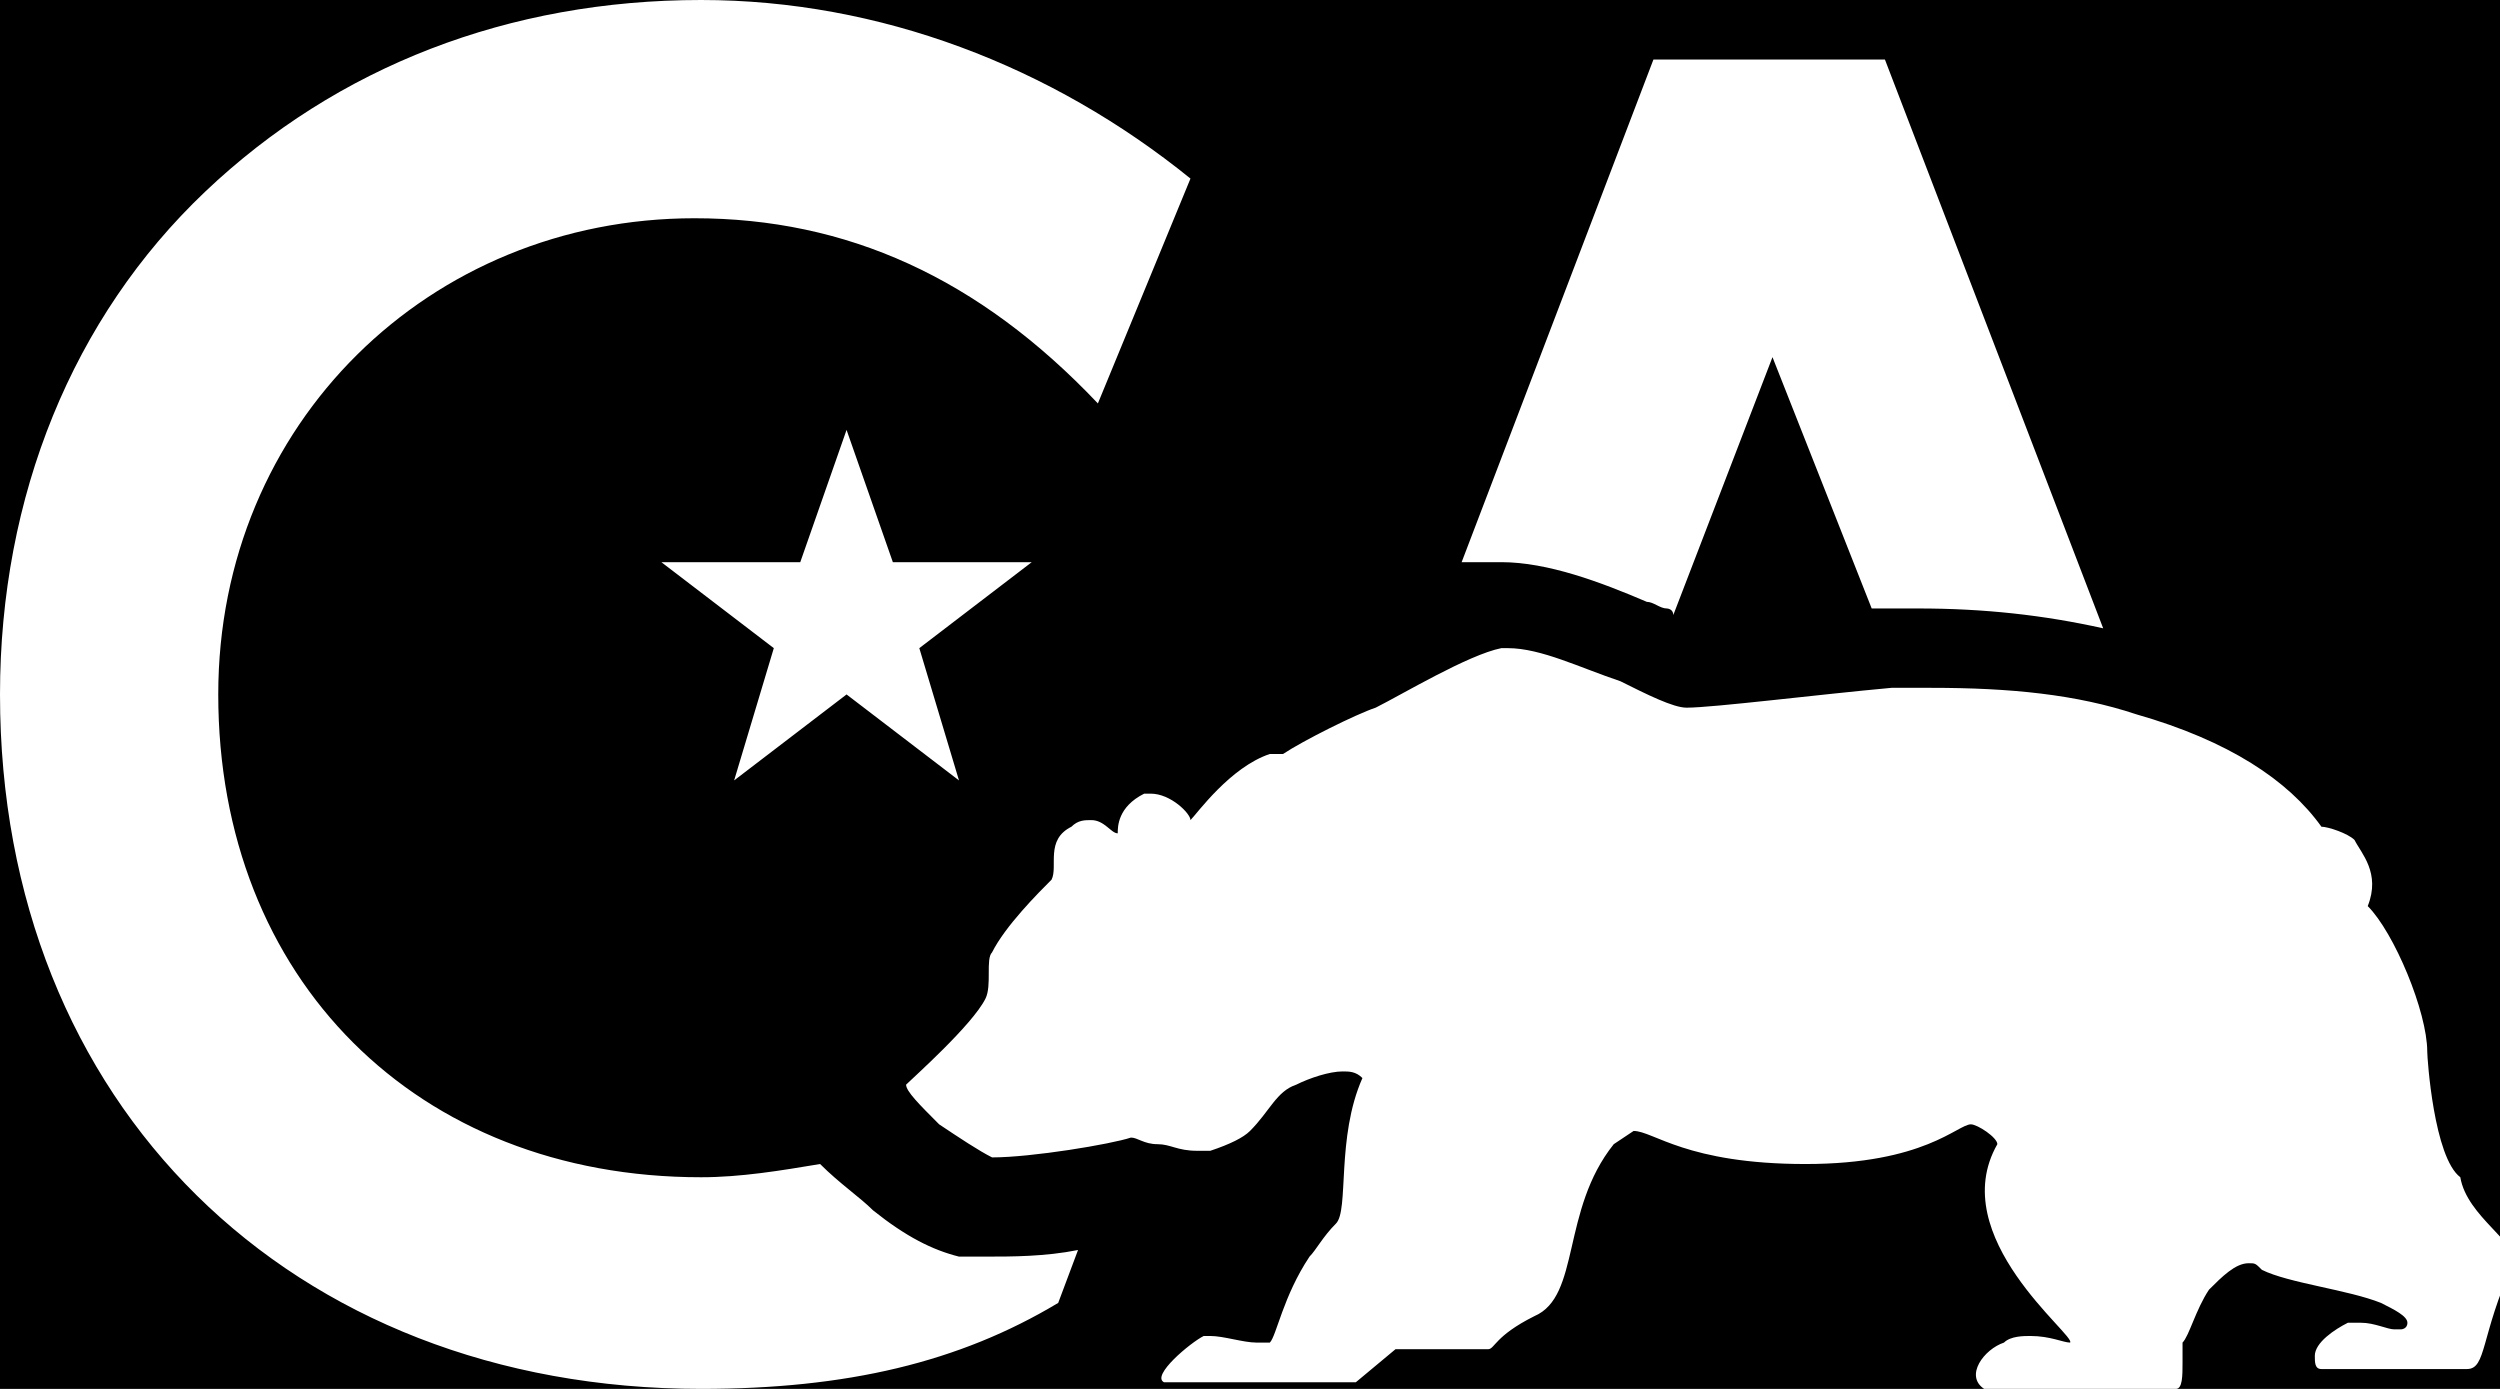
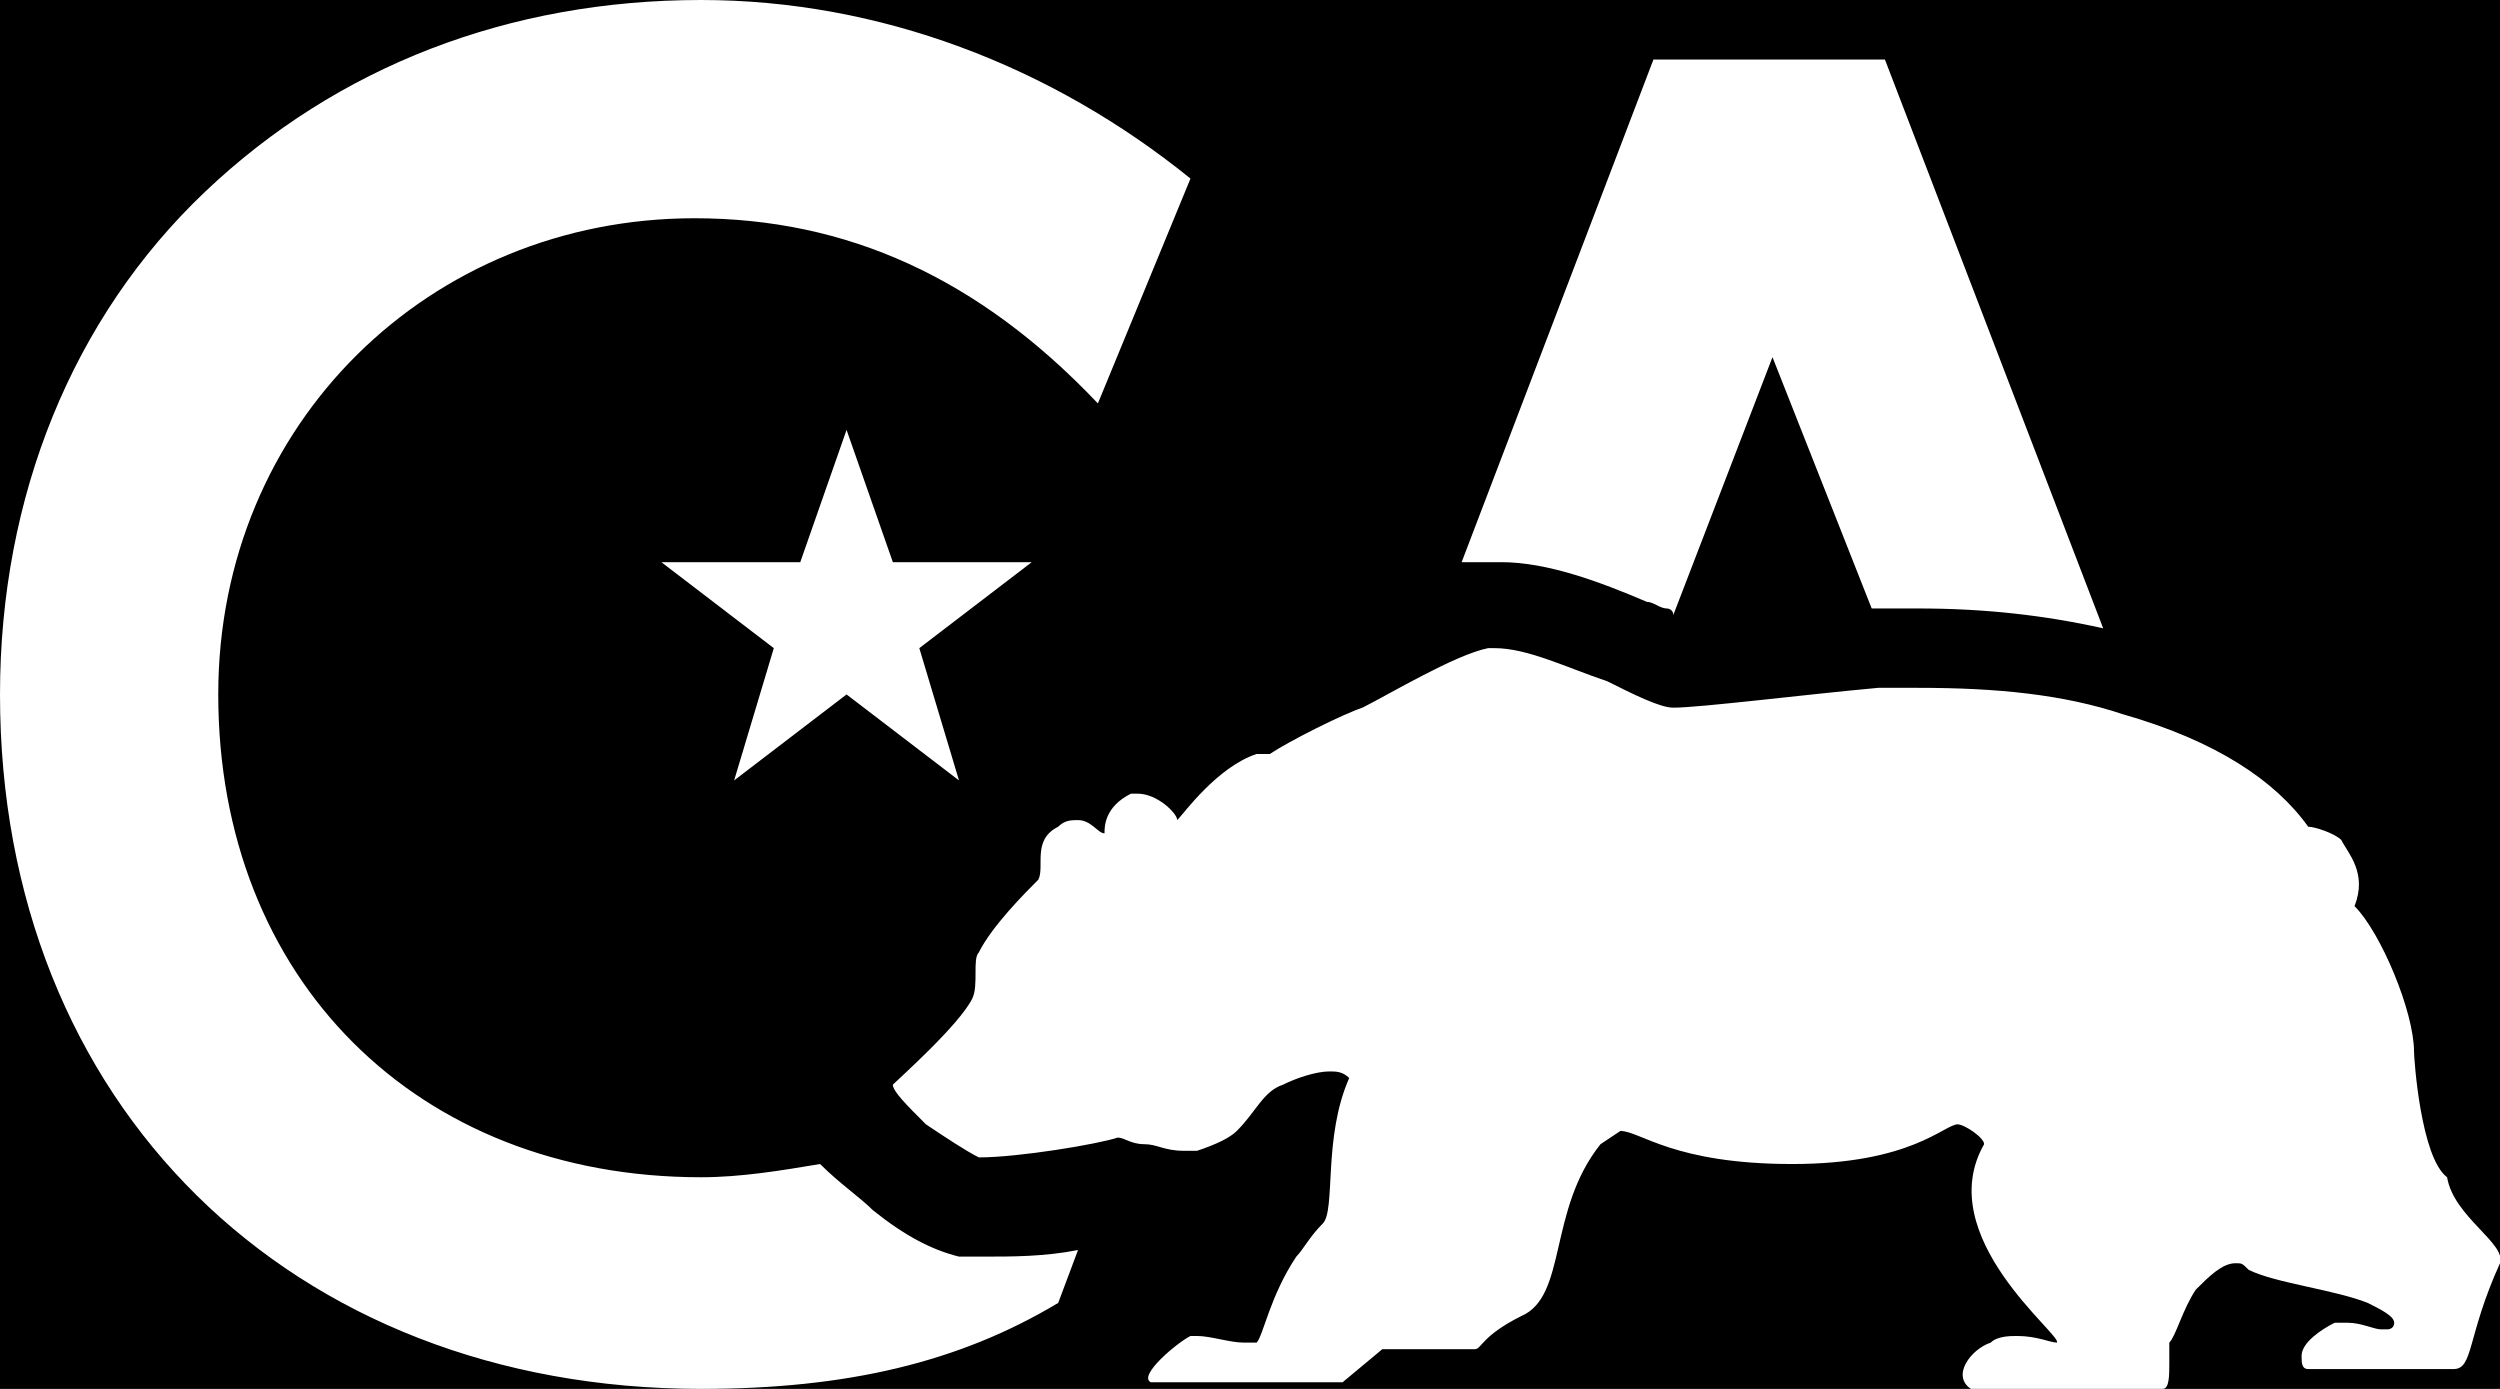
<svg xmlns="http://www.w3.org/2000/svg" viewBox="0 15 378 210">
-   <path fill="#000" d=" m0 15 h378 v210 H0 z" />
+   <path fill="#000" d=" M0 15 h378 v210 H0 z" />
  <g fill="#FFF">
-     <path d=" m135 100 l-7-20 -7 20 h-21 l17 13 -6 20 l17-13 l17 13 -6-20 l17-13 h-21 z m-29 125 c22 0 39-4 54-13 l3-8 c-5 1-10 1-14 1 h-4 c-4-1-8-3-13-7 -2-2-5-4-8-7 -6 1-12 2-18 2 -43 0-73-30-73-73 c0-41 32-72 72-72 c23 0 43 9 61 28 l14-34 c-21-17-47-27-74-27 -29 0-55 10-75 29 C11 63 0 90 0 120 c0 62 44 105 106 105 z m117-125 h4 c7 0 15 3 22 6 c1 0 2 1 3 1 c0 0 1 0 1 1 l15-39 l15 38 h7 c10 0 19 1 28 3 l-33-86 h-35 l-29 76 z m144 74 c0-6-5-18-9-22 c2-5-1-8-2-10 -1-1-4-2-5-2 -5-7-14-13-28-17 -9-3-19-4-31-4 h-6 c-11 1-27 3-31 3 -2 0-6-2-10-4 -6-2-12-5-17-5 h-1 c-5 1-15 7-19 9 -3 1-11 5-14 7 h-2 c-6 2-11 9-12 10 c0-1-3-4-6-4 h-1 c-4 2-4 5-4 6 -1 0-2-2-4-2 -1 0-2 0-3 1 -4 2-2 6-3 8 -2 2-7 7-9 11 -1 1 0 5-1 7 -2 4-11 12-12 13 c0 1 2 3 5 6 c3 2 6 4 8 5 c6 0 18-2 21-3 c1 0 2 1 4 1 c2 0 3 1 6 1 h2 c3-1 5-2 6-3 c3-3 4-6 7-7 c2-1 5-2 7-2 c1 0 2 0 3 1 -4 9-2 20-4 22 -2 2-3 4-4 5 -4 6-5 12-6 13 h-2 c-2 0-5-1-7-1 h-1 c-2 1-8 6-6 7 h29 l6-5 h14 c1 0 1-2 7-5 c7-3 4-16 12-26 l3-2 c3 0 8 5 26 5 c18 0 23-6 25-6 c1 0 4 2 4 3 -8 14 12 29 11 30 -1 0-3-1-6-1 -1 0-3 0-4 1 -3 1-6 5-3 7 h29 c1 0 1-2 1-4 v-3 c1-1 2-5 4-8 c2-2 4-4 6-4 c1 0 1 0 2 1 c4 2 13 3 18 5 c2 1 4 2 4 3 c0 1-1 1-1 1 h-1 c-1 0-3-1-5-1 h-2 c-2 1-5 3-5 5 c0 1 0 2 1 2 h22 c3 0 2-5 7-16 c1-3-7-7-8-13 -4-3-5-18-5-19 z" />
+     <path d=" M135 100 l-7-20 -7 20 h-21 l17 13 -6 20 l17-13 l17 13 -6-20 l17-13 h-21 z M106 225 c22 0 39-4 54-13 l3-8 c-5 1-10 1-14 1 h-4 c-4-1-8-3-13-7 -2-2-5-4-8-7 -6 1-12 2-18 2 -43 0-73-30-73-73 c0-41 32-72 72-72 c23 0 43 9 61 28 l14-34 c-21-17-47-27-74-27 -29 0-55 10-75 29 C11 63 0 90 0 120 c0 62 44 105 106 105 z M223 100 h4 c7 0 15 3 22 6 c1 0 2 1 3 1 c0 0 1 0 1 1 l15-39 l15 38 h7 c10 0 19 1 28 3 l-33-86 h-35 l-29 76 z M365 174 c0-6-5-18-9-22 c2-5-1-8-2-10 -1-1-4-2-5-2 -5-7-14-13-28-17 -9-3-19-4-31-4 h-6 c-11 1-27 3-31 3 -2 0-6-2-10-4 -6-2-12-5-17-5 h-1 c-5 1-15 7-19 9 -3 1-11 5-14 7 h-2 c-6 2-11 9-12 10 c0-1-3-4-6-4 h-1 c-4 2-4 5-4 6 -1 0-2-2-4-2 -1 0-2 0-3 1 -4 2-2 6-3 8 -2 2-7 7-9 11 -1 1 0 5-1 7 -2 4-11 12-12 13 c0 1 2 3 5 6 c3 2 6 4 8 5 c6 0 18-2 21-3 c1 0 2 1 4 1 c2 0 3 1 6 1 h2 c3-1 5-2 6-3 c3-3 4-6 7-7 c2-1 5-2 7-2 c1 0 2 0 3 1 C200 187 202 198 200 200 c-2 2-3 4-4 5 -4 6-5 12-6 13 h-2 c-2 0-5-1-7-1 h-1 c-2 1-8 6-6 7 h29 l6-5 h14 c1 0 1-2 7-5 c7-3 4-16 12-26 l3-2 c3 0 8 5 26 5 c18 0 23-6 25-6 c1 0 4 2 4 3 -8 14 12 29 11 30 -1 0-3-1-6-1 -1 0-3 0-4 1 -3 1-6 5-3 7 h29 c1 0 1-2 1-4 v-3 c1-1 2-5 4-8 c2-2 4-4 6-4 c1 0 1 0 2 1 c4 2 13 3 18 5 c2 1 4 2 4 3 c0 1-1 1-1 1 h-1 c-1 0-3-1-5-1 h-2 c-2 1-5 3-5 5 c0 1 0 2 1 2 h22 c3 0 2-5 7-16 c1-3-7-7-8-13 -4-3-5-18-5-19 z" />
  </g>
</svg>
